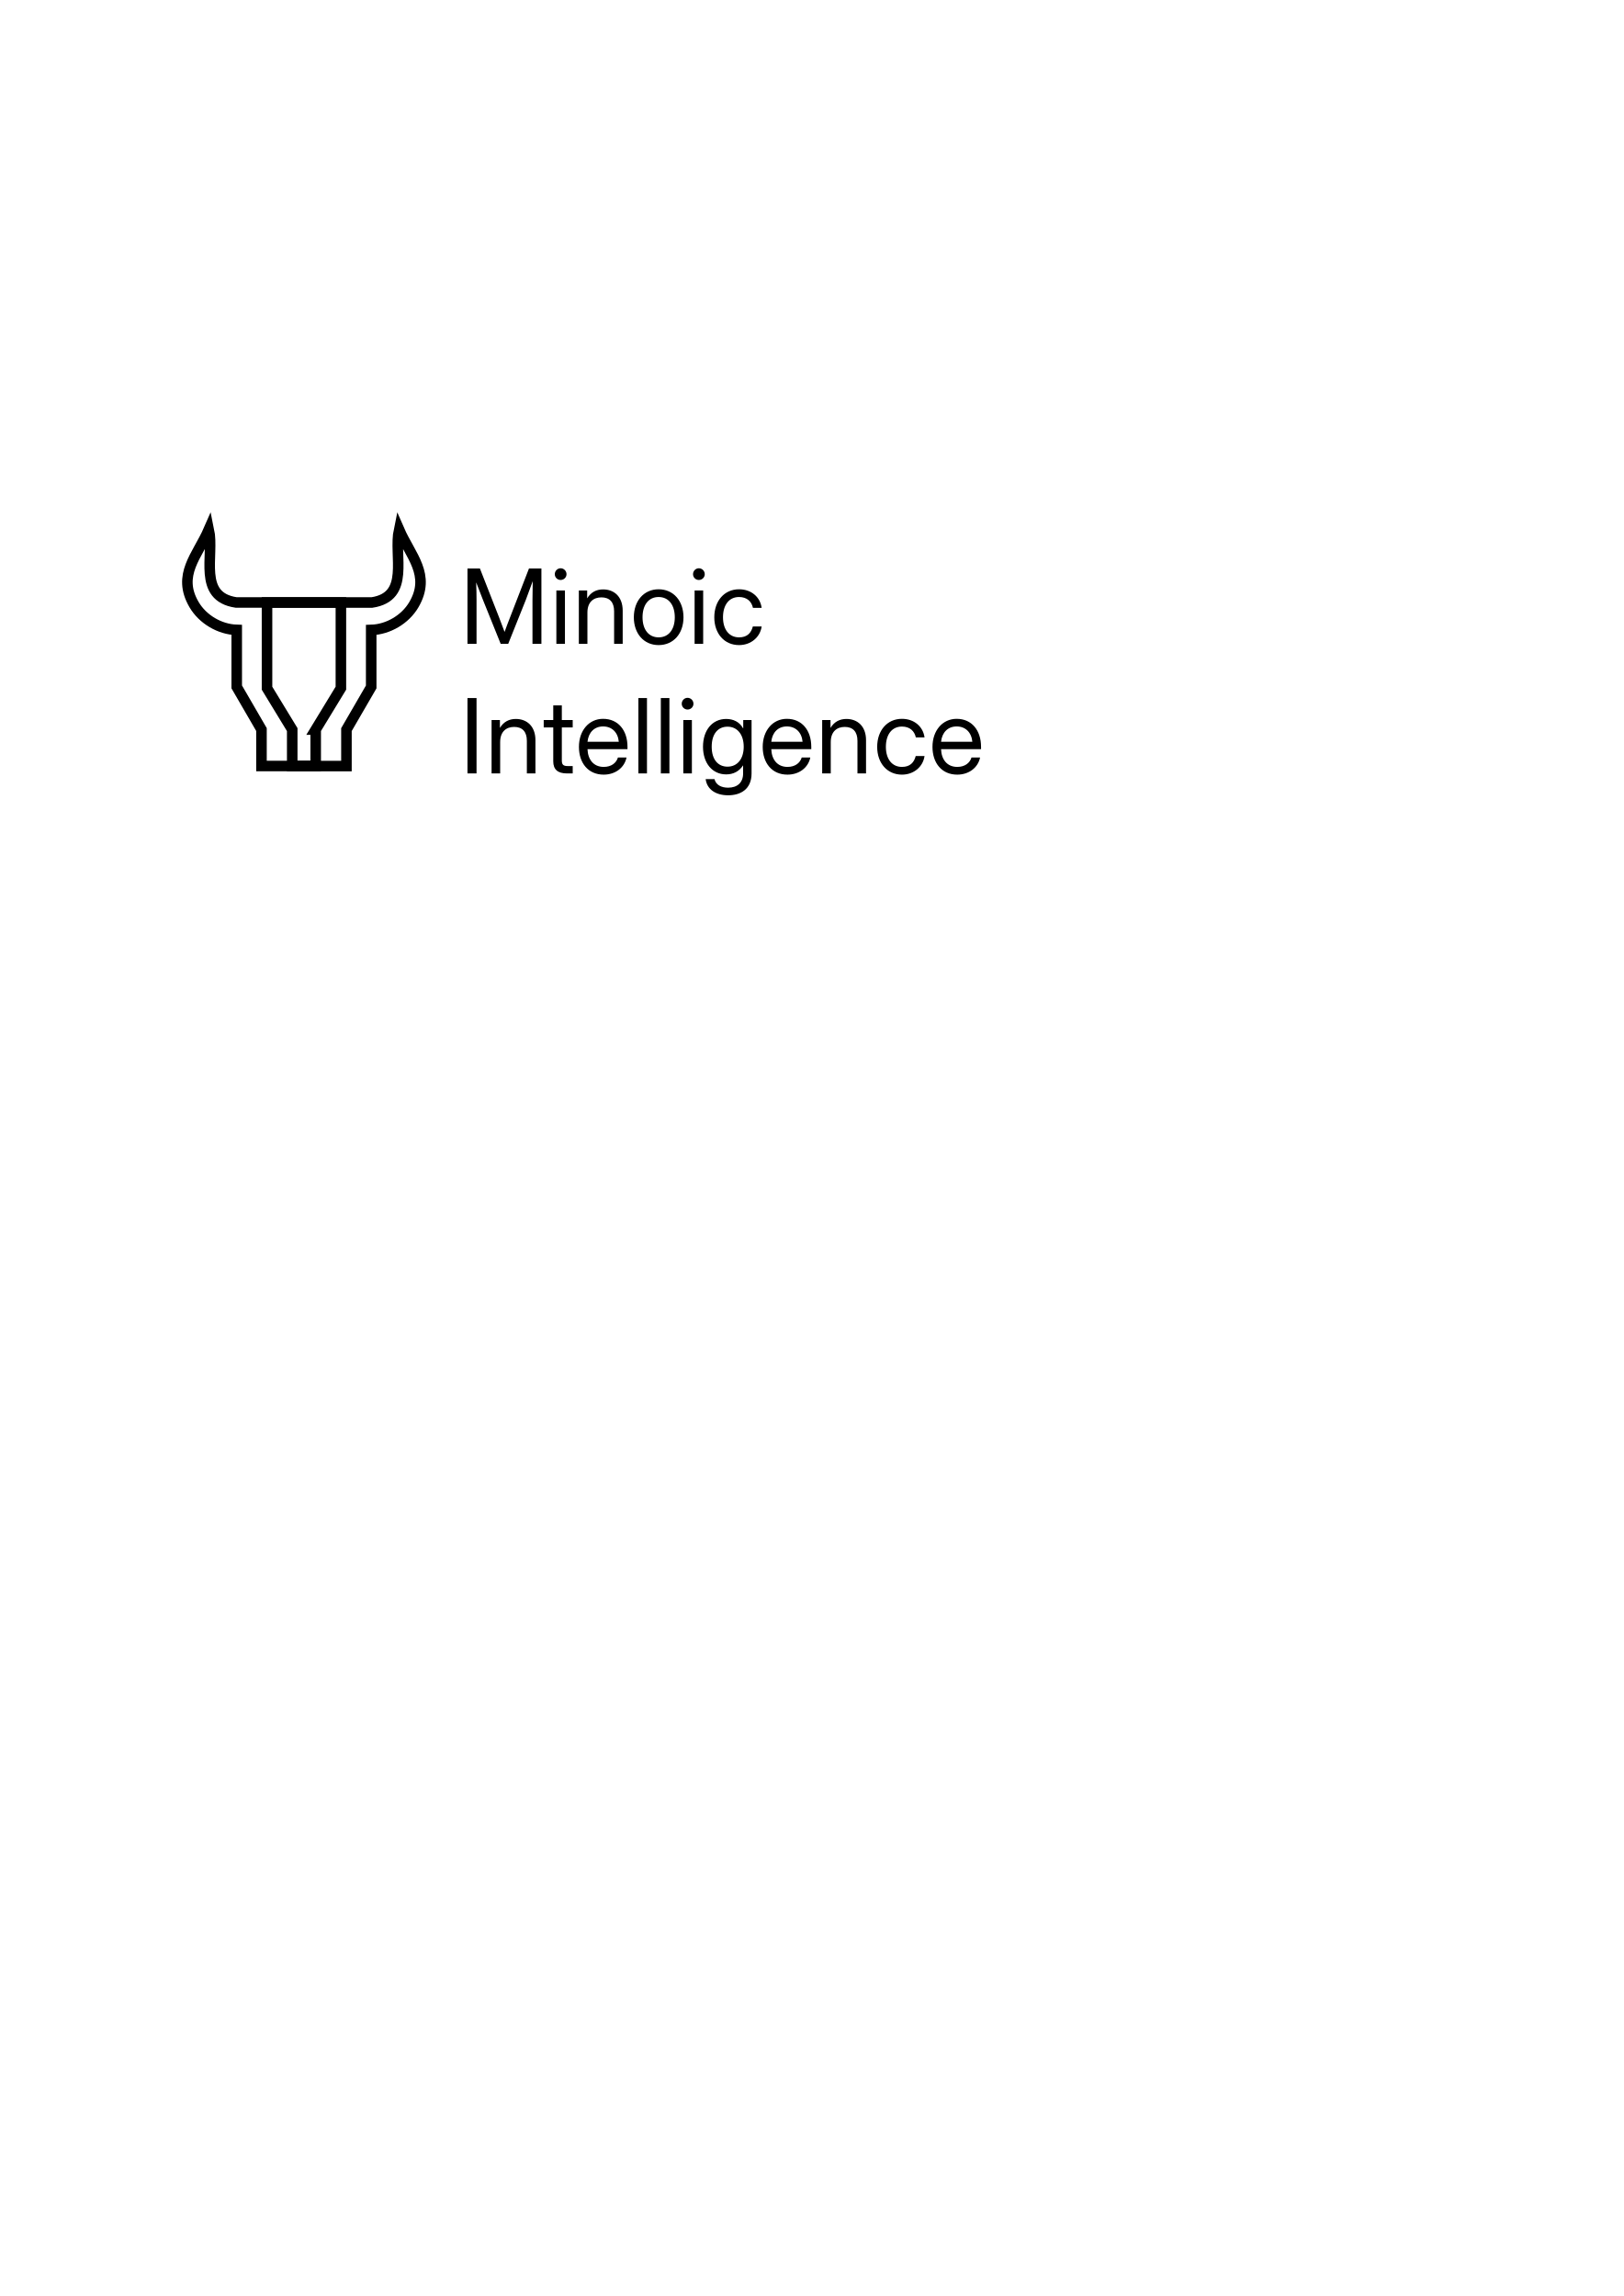
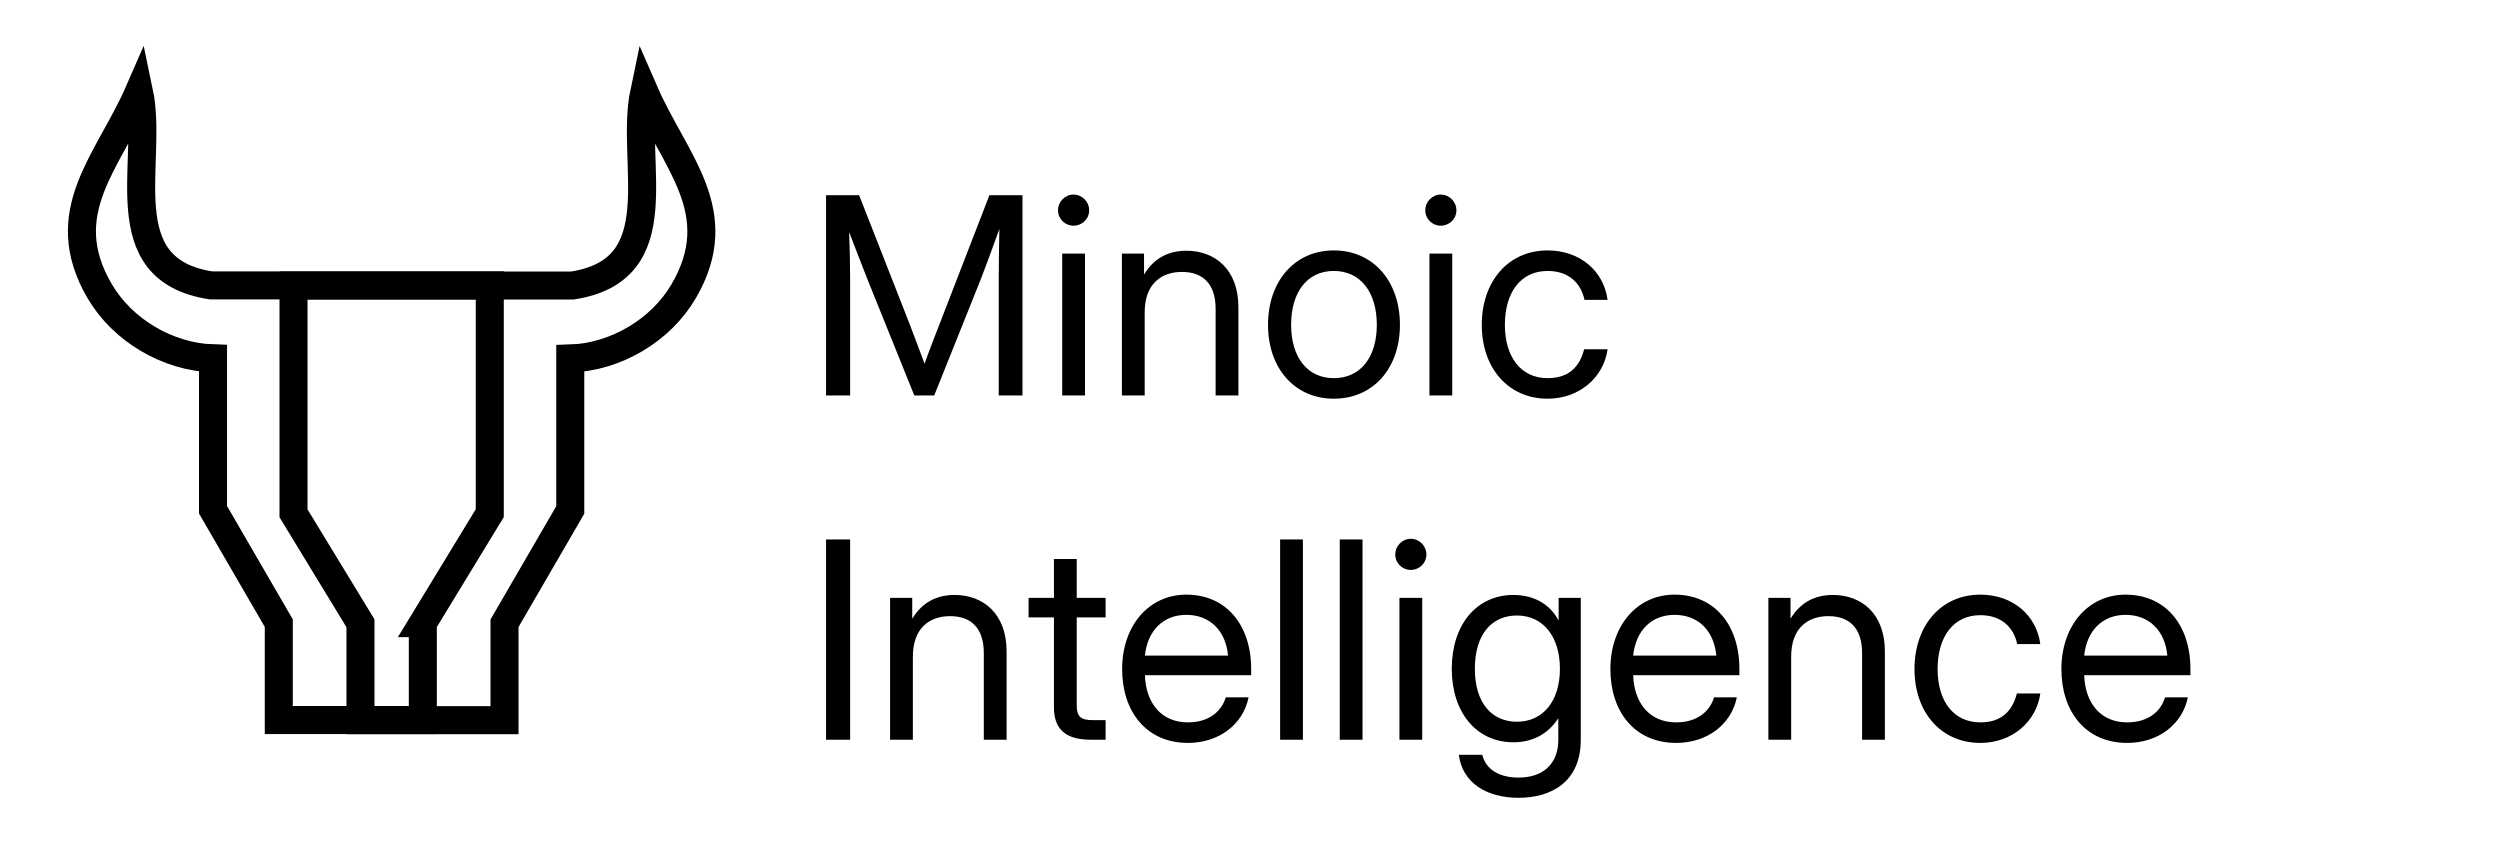
- <svg xmlns="http://www.w3.org/2000/svg" width="210mm" height="297mm" viewBox="0 0 210 297" version="1.1" id="svg1">
+ <svg xmlns="http://www.w3.org/2000/svg" width="460" height="155" viewBox="0 0 121.708 41.01" version="1.1" id="svg1">
  <defs id="defs1" />
-   <g id="layer1">
-     <g id="g16605" transform="matrix(0.2645833,0,0,0.2645833,16.94109,-29.55105)">
-       <path style="fill:none;stroke:#000000;stroke-width:5.156;stroke-linecap:butt;stroke-linejoin:miter;stroke-miterlimit:4;stroke-dasharray:none;stroke-opacity:1" d="M 78.816,468.394 66.495,448.16 v 0 -41.906 h 51.273 v 0 c 18.967,-2.888 10.524,-22.661 13.266,-35.653 5.59,12.834 15.734,22.154 7.256,36.688 -4.237,7.262 -12.579,12.129 -20.871,12.387 v 27.865 l -12.1,20.853 v 17.83 H 78.816 v -17.83 z" id="path12433-7-8" />
-       <path style="fill:none;stroke:#000000;stroke-width:5.156;stroke-linecap:butt;stroke-linejoin:miter;stroke-miterlimit:4;stroke-dasharray:none;stroke-opacity:1" d="m 90.288,468.367 12.321,-20.234 v 0 -41.906 H 51.337 v 0 c -18.967,-2.888 -10.524,-22.661 -13.266,-35.653 -5.59,12.834 -15.734,22.154 -7.256,36.688 4.237,7.262 12.579,12.129 20.871,12.387 v 27.865 l 12.1,20.853 10e-7,17.83 h 26.503 v -17.83 z" id="path16345-1" />
+   <g id="layer1" transform="translate(-23.56765,-66.26826)">
+     <g id="g424" transform="translate(3.321927,2.232611)">
+       <g id="g16605" transform="matrix(0.2645833,0,0,0.2645833,16.94109,-29.55105)">
+         <path style="fill:none;stroke:#000000;stroke-width:5.156;stroke-linecap:butt;stroke-linejoin:miter;stroke-miterlimit:4;stroke-dasharray:none;stroke-opacity:1" d="M 78.816,468.394 66.495,448.16 v 0 -41.906 h 51.273 v 0 c 18.967,-2.888 10.524,-22.661 13.266,-35.653 5.59,12.834 15.734,22.154 7.256,36.688 -4.237,7.262 -12.579,12.129 -20.871,12.387 v 27.865 l -12.1,20.853 v 17.83 H 78.816 v -17.83 z" id="path12433-7-8" />
+         <path style="fill:none;stroke:#000000;stroke-width:5.156;stroke-linecap:butt;stroke-linejoin:miter;stroke-miterlimit:4;stroke-dasharray:none;stroke-opacity:1" d="m 90.288,468.367 12.321,-20.234 v 0 -41.906 H 51.337 v 0 c -18.967,-2.888 -10.524,-22.661 -13.266,-35.653 -5.59,12.834 -15.734,22.154 -7.256,36.688 4.237,7.262 12.579,12.129 20.871,12.387 v 27.865 l 12.1,20.853 10e-7,17.83 h 26.503 v -17.83 z" id="path16345-1" />
+       </g>
+       <text xml:space="preserve" style="font-size:13.406px;font-family:'Inter Display';-inkscape-font-specification:'Inter Display';letter-spacing:0.143px;word-spacing:0px;writing-mode:lr-tb;direction:ltr;fill:#00ffcc;stroke:#000000;stroke-width:0.6" x="59.494" y="83.288" id="text1">
+         <tspan id="tspan1" style="font-size:13.406px;fill:#000000;fill-opacity:1;stroke:none;stroke-width:0.6" x="59.494" y="83.288">Minoic </tspan>
+         <tspan style="font-size:13.406px;fill:#000000;fill-opacity:1;stroke:none;stroke-width:0.6" x="59.494" y="100.045" id="tspan2">Intelligence</tspan>
+       </text>
    </g>
-     <text xml:space="preserve" style="font-size:13.406px;font-family:'Inter Display';-inkscape-font-specification:'Inter Display';letter-spacing:0.143px;word-spacing:0px;writing-mode:lr-tb;direction:ltr;fill:#00ffcc;stroke:#000000;stroke-width:0.6" x="59.494" y="83.288" id="text1">
-       <tspan id="tspan1" style="font-size:13.406px;fill:#000000;fill-opacity:1;stroke:none;stroke-width:0.6" x="59.494" y="83.288">Minoic </tspan>
-       <tspan style="font-size:13.406px;fill:#000000;fill-opacity:1;stroke:none;stroke-width:0.6" x="59.494" y="100.045" id="tspan2">Intelligence</tspan>
-     </text>
  </g>
</svg>
